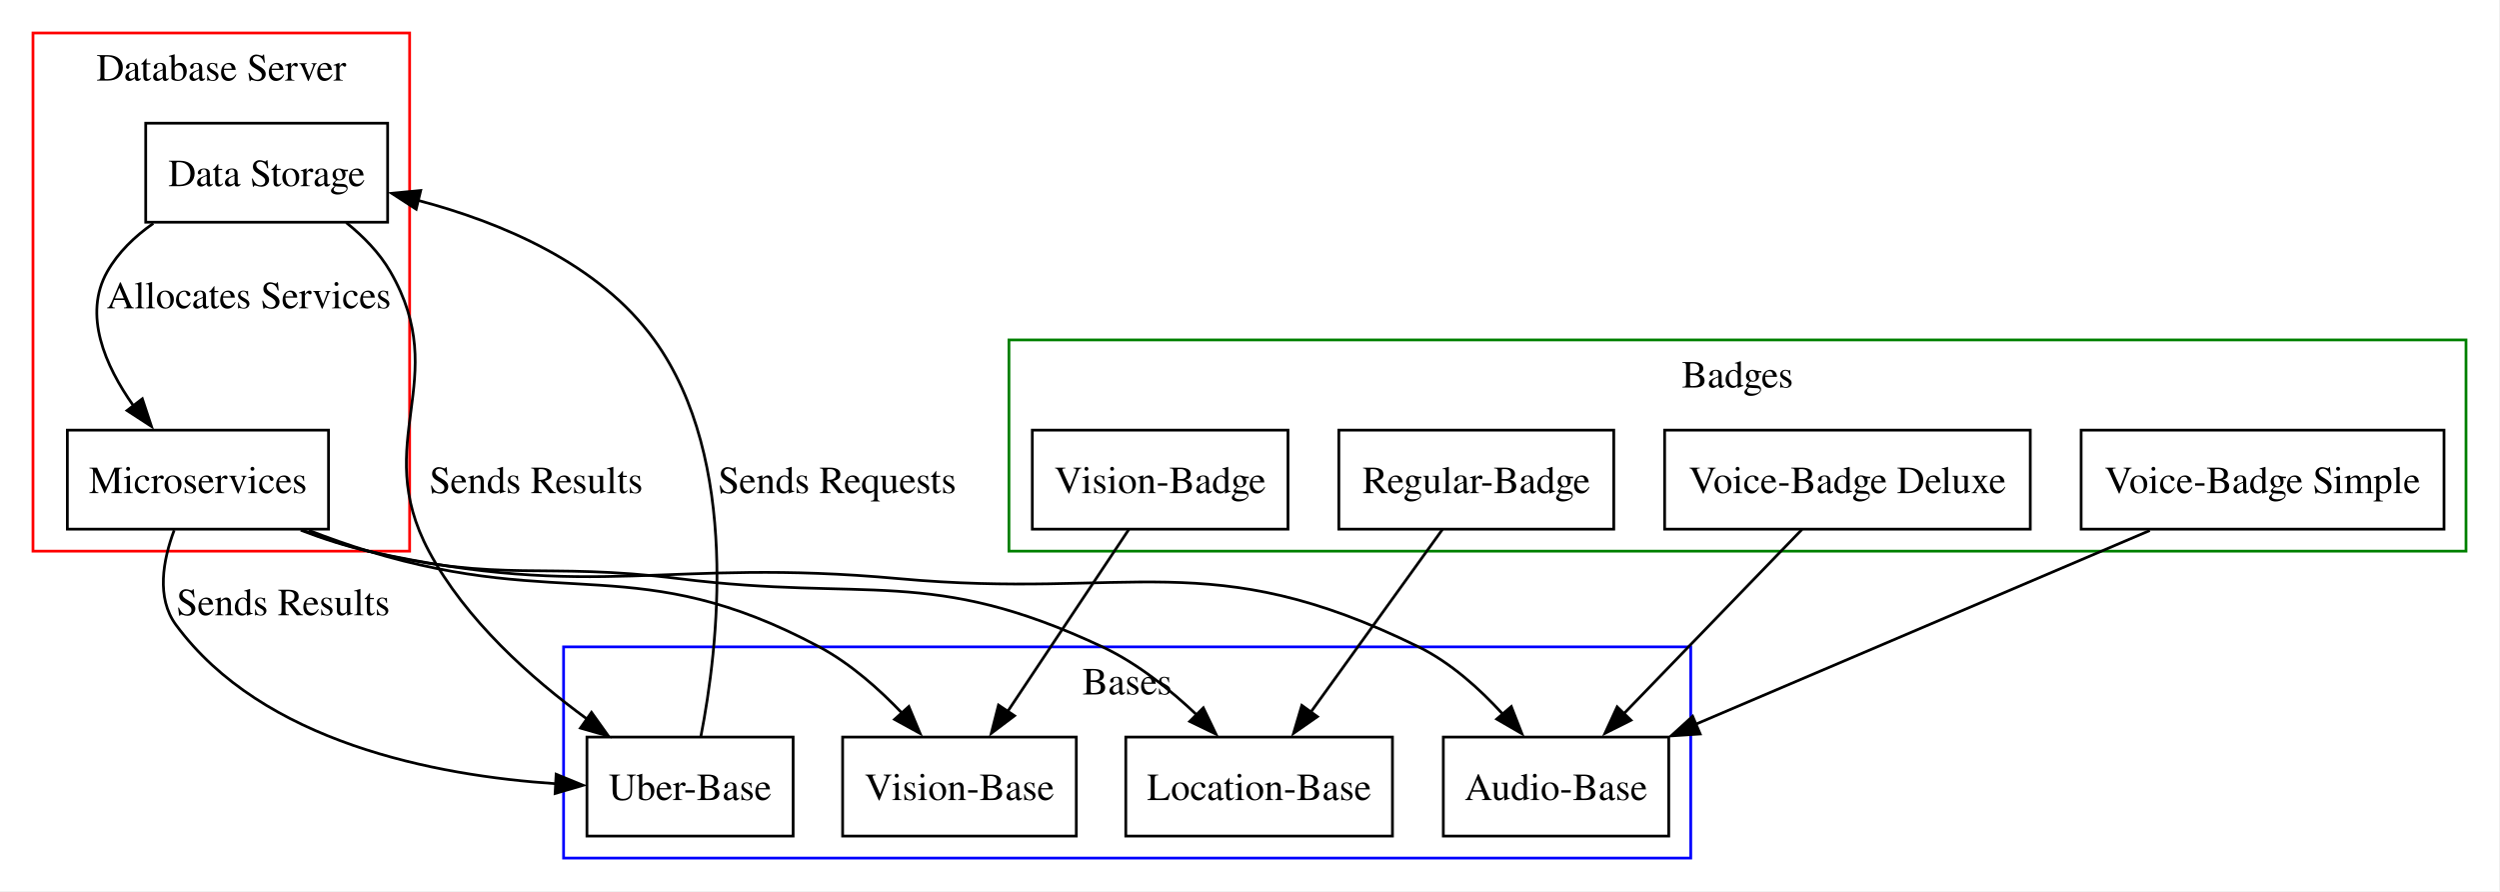
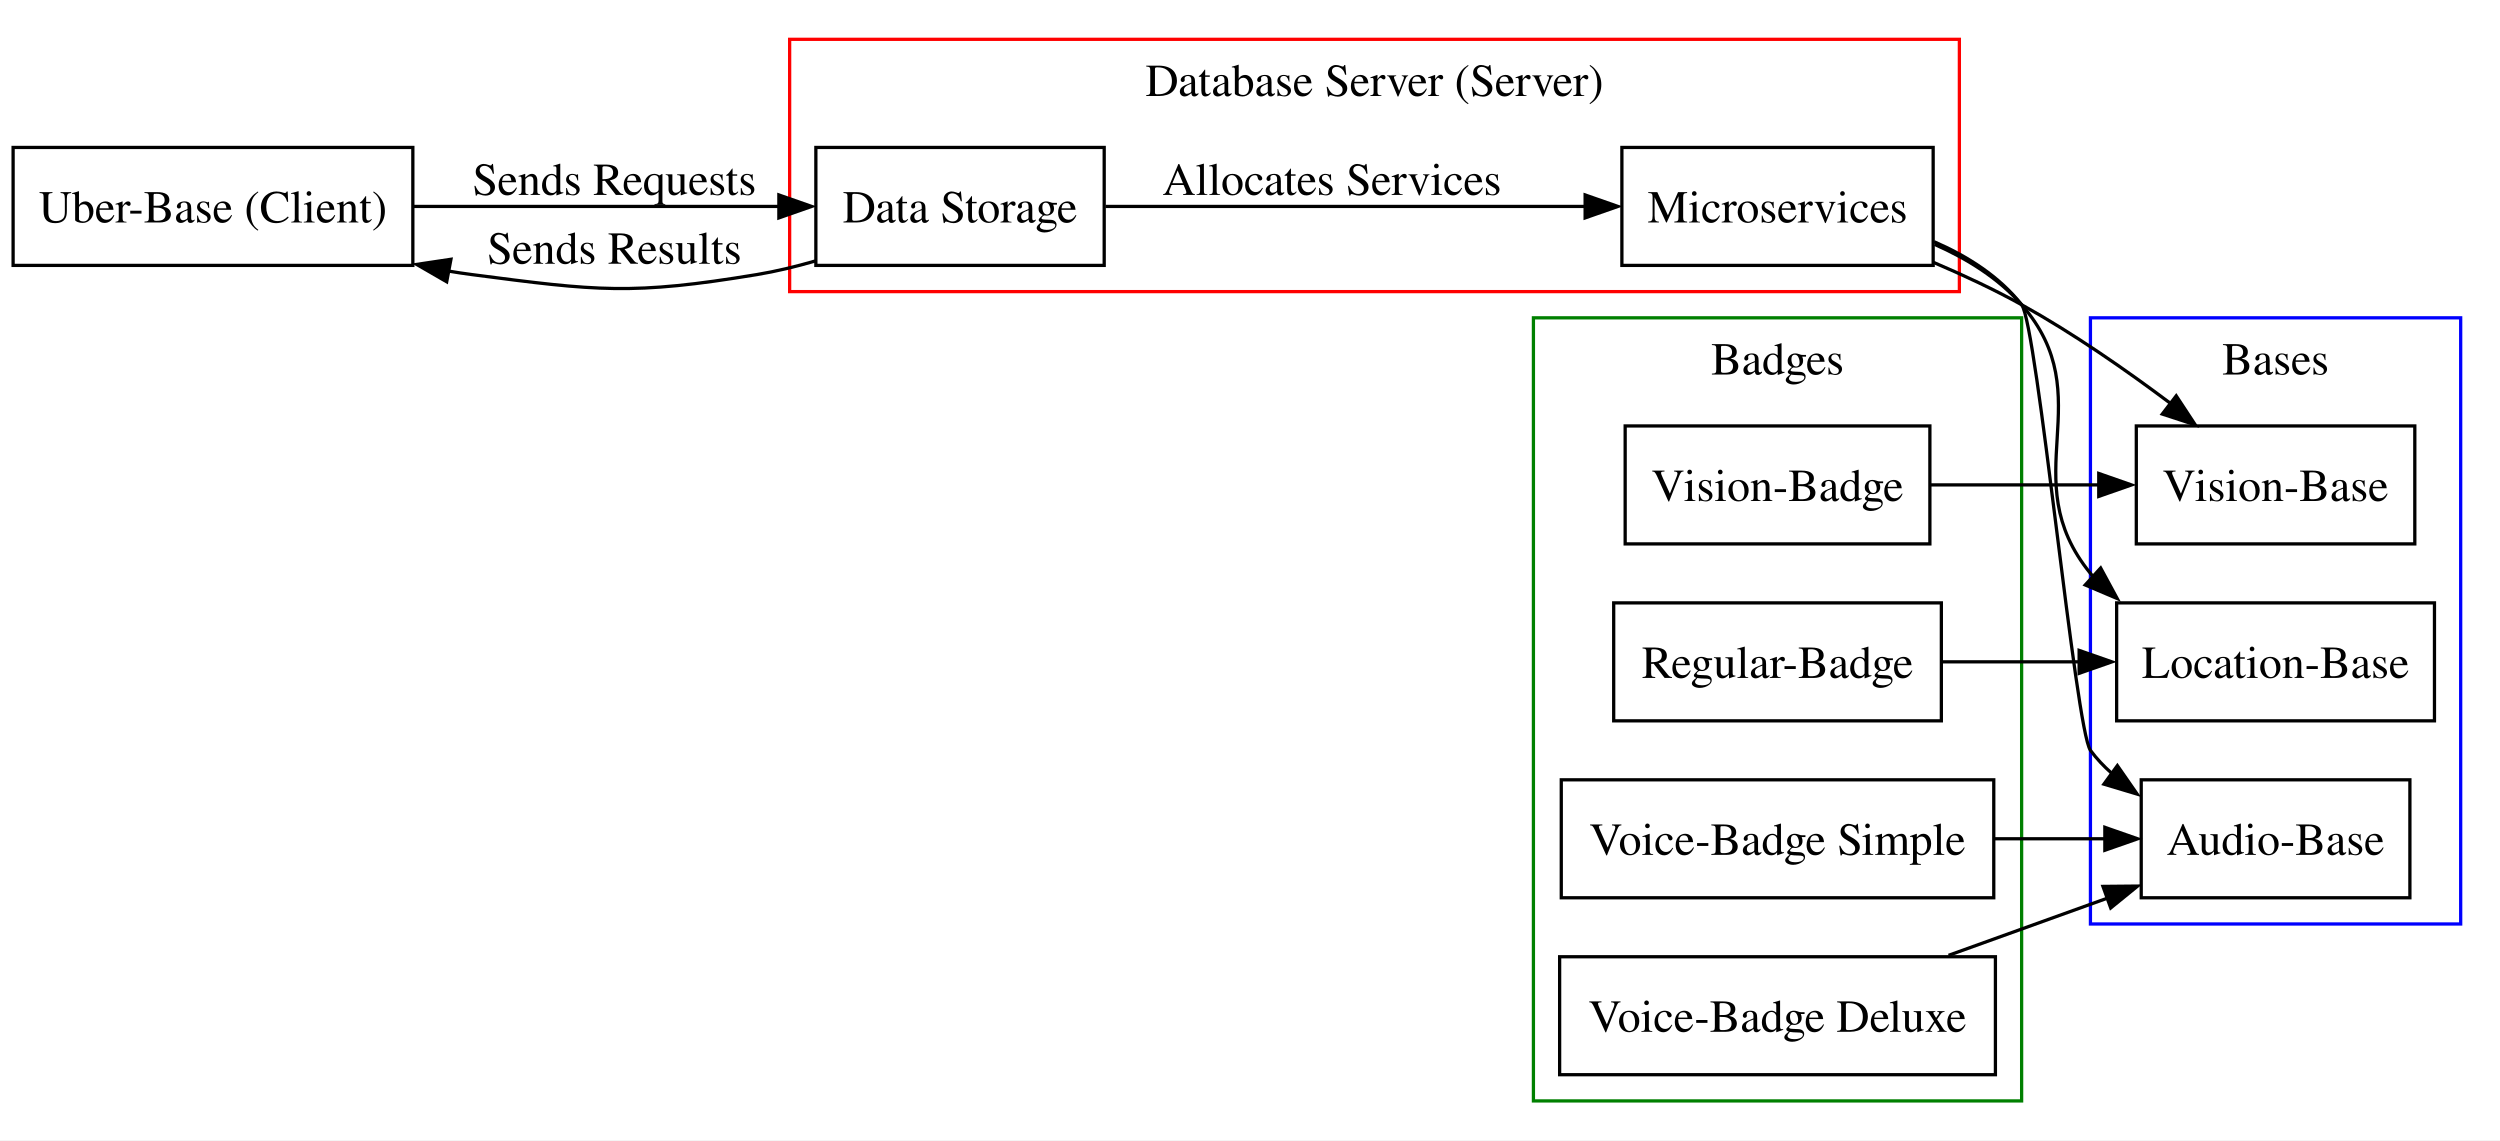
- <svg xmlns="http://www.w3.org/2000/svg" width="909pt" height="324pt" viewBox="0.00 0.00 909.00 324.00">
-   <g id="graph0" class="graph" transform="scale(1 1) rotate(0) translate(4 320)">
-     <polygon fill="white" stroke="none" points="-4,4 -4,-320 905,-320 905,4 -4,4" />
+ <svg xmlns="http://www.w3.org/2000/svg" width="763pt" height="348pt" viewBox="0.00 0.00 763.00 348.00">
+   <g id="graph0" class="graph" transform="scale(1 1) rotate(0) translate(4 344)">
+     <polygon fill="white" stroke="none" points="-4,4 -4,-344 759,-344 759,4 -4,4" />
    <g id="clust1" class="cluster">
-       <polygon fill="none" stroke="blue" points="201,-8 201,-84.8 611,-84.8 611,-8 201,-8" />
-       <text text-anchor="middle" x="406" y="-67.5" font-family="Times,serif" font-size="14.00">Bases</text>
+       <polygon fill="none" stroke="red" points="237,-255 237,-332 594,-332 594,-255 237,-255" />
+       <text text-anchor="middle" x="415.5" y="-314.7" font-family="Times,serif" font-size="14.00">Database Server (Server)</text>
    </g>
    <g id="clust2" class="cluster">
-       <polygon fill="none" stroke="green" points="363,-119.6 363,-196.4 893,-196.4 893,-119.6 363,-119.6" />
-       <text text-anchor="middle" x="628" y="-179.1" font-family="Times,serif" font-size="14.00">Badges</text>
+       <polygon fill="none" stroke="blue" points="634,-62 634,-247 747,-247 747,-62 634,-62" />
+       <text text-anchor="middle" x="690.5" y="-229.7" font-family="Times,serif" font-size="14.00">Bases</text>
    </g>
    <g id="clust3" class="cluster">
-       <polygon fill="none" stroke="red" points="8,-119.6 8,-308 145,-308 145,-119.6 8,-119.6" />
-       <text text-anchor="middle" x="76.5" y="-290.7" font-family="Times,serif" font-size="14.00">Database Server</text>
+       <polygon fill="none" stroke="green" points="464,-8 464,-247 613,-247 613,-8 464,-8" />
+       <text text-anchor="middle" x="538.5" y="-229.7" font-family="Times,serif" font-size="14.00">Badges</text>
    </g>
    <g id="node1" class="node">
-       <polygon fill="none" stroke="black" points="284.5,-52 209.5,-52 209.5,-16 284.5,-16 284.5,-52" />
-       <text text-anchor="middle" x="247" y="-29.1" font-family="Times,serif" font-size="14.00">Uber-Base</text>
+       <polygon fill="none" stroke="black" points="122,-299 0,-299 0,-263 122,-263 122,-299" />
+       <text text-anchor="middle" x="61" y="-276.1" font-family="Times,serif" font-size="14.00">Uber-Base (Client)</text>
+     </g>
+     <g id="node2" class="node">
+       <polygon fill="none" stroke="black" points="333,-299 245,-299 245,-263 333,-263 333,-299" />
+       <text text-anchor="middle" x="289" y="-276.1" font-family="Times,serif" font-size="14.00">Data Storage</text>
+     </g>
+     <g id="edge1" class="edge">
+       <path fill="none" stroke="black" d="M122.27,-281C157.07,-281 200.49,-281 234.15,-281" />
+       <polygon fill="black" stroke="black" points="233.71,-284.5 243.71,-281 233.71,-277.5 233.71,-284.5" />
+       <text text-anchor="middle" x="183.5" y="-284.5" font-family="Times,serif" font-size="14.00">Sends Requests</text>
+     </g>
+     <g id="edge2" class="edge">
+       <path fill="none" stroke="black" d="M244.8,-264.34C238.89,-262.63 232.85,-261.17 227,-260.2 188.85,-253.88 178.34,-255.18 140,-260.2 137.63,-260.51 135.23,-260.87 132.81,-261.28" />
+       <polygon fill="black" stroke="black" points="132.33,-258 123.16,-263.3 133.63,-264.87 132.33,-258" />
+       <text text-anchor="middle" x="183.5" y="-263.5" font-family="Times,serif" font-size="14.00">Sends Results</text>
+     </g>
+     <g id="node3" class="node">
+       <polygon fill="none" stroke="black" points="586,-299 491,-299 491,-263 586,-263 586,-299" />
+       <text text-anchor="middle" x="538.5" y="-276.1" font-family="Times,serif" font-size="14.00">Microservices</text>
+     </g>
+     <g id="edge3" class="edge">
+       <path fill="none" stroke="black" d="M333.39,-281C374.04,-281 435.05,-281 479.78,-281" />
+       <polygon fill="black" stroke="black" points="479.78,-284.5 489.78,-281 479.78,-277.5 479.78,-284.5" />
+       <text text-anchor="middle" x="402.5" y="-284.5" font-family="Times,serif" font-size="14.00">Allocates Services</text>
+     </g>
+     <g id="node4" class="node">
+       <polygon fill="none" stroke="black" points="733,-214 648,-214 648,-178 733,-178 733,-214" />
+       <text text-anchor="middle" x="690.5" y="-191.1" font-family="Times,serif" font-size="14.00">Vision-Base</text>
+     </g>
+     <g id="edge4" class="edge">
+       <path fill="none" stroke="black" d="M586.15,-263.9C595.24,-260.03 604.56,-255.67 613,-251 628.73,-242.29 645.06,-230.92 658.57,-220.78" />
+       <polygon fill="black" stroke="black" points="660.18,-223.19 666,-214.34 655.93,-217.63 660.18,-223.19" />
+     </g>
+     <g id="node5" class="node">
+       <polygon fill="none" stroke="black" points="731.5,-106 649.5,-106 649.5,-70 731.5,-70 731.5,-106" />
+       <text text-anchor="middle" x="690.5" y="-83.1" font-family="Times,serif" font-size="14.00">Audio-Base</text>
+     </g>
+     <g id="edge5" class="edge">
+       <path fill="none" stroke="black" d="M586.27,-270.23C596.43,-265.83 606.17,-259.65 613,-251 617.74,-245 629.46,-121.15 634,-115 635.88,-112.45 638.06,-110.14 640.46,-108.03" />
+       <polygon fill="black" stroke="black" points="642.22,-110.34 648.26,-101.64 638.11,-104.68 642.22,-110.34" />
+     </g>
+     <g id="node6" class="node">
+       <polygon fill="none" stroke="black" points="739,-160 642,-160 642,-124 739,-124 739,-160" />
+       <text text-anchor="middle" x="690.5" y="-137.1" font-family="Times,serif" font-size="14.00">Location-Base</text>
+     </g>
+     <g id="edge6" class="edge">
+       <path fill="none" stroke="black" d="M586.44,-269.41C596.35,-265.05 605.94,-259.1 613,-251 637.72,-222.64 610.22,-198.15 634,-169 634.41,-168.49 634.84,-168 635.27,-167.51" />
+       <polygon fill="black" stroke="black" points="637.12,-170.65 642.17,-161.33 632.41,-165.47 637.12,-170.65" />
+     </g>
+     <g id="node7" class="node">
+       <polygon fill="none" stroke="black" points="585,-214 492,-214 492,-178 585,-178 585,-214" />
+       <text text-anchor="middle" x="538.5" y="-191.1" font-family="Times,serif" font-size="14.00">Vision-Badge</text>
+     </g>
+     <g id="edge7" class="edge">
+       <path fill="none" stroke="black" d="M585.32,-196C601.58,-196 620,-196 636.78,-196" />
+       <polygon fill="black" stroke="black" points="636.54,-199.5 646.54,-196 636.54,-192.5 636.54,-199.5" />
+     </g>
+     <g id="node8" class="node">
+       <polygon fill="none" stroke="black" points="605,-52 472,-52 472,-16 605,-16 605,-52" />
+       <text text-anchor="middle" x="538.5" y="-29.1" font-family="Times,serif" font-size="14.00">Voice-Badge Deluxe</text>
+     </g>
+     <g id="edge8" class="edge">
+       <path fill="none" stroke="black" d="M590.7,-52.43C606.44,-58.1 623.73,-64.32 639.39,-69.96" />
+       <polygon fill="black" stroke="black" points="637.82,-73.47 648.41,-73.57 640.19,-66.89 637.82,-73.47" />
    </g>
    <g id="node9" class="node">
-       <polygon fill="none" stroke="black" points="137,-275.2 49,-275.2 49,-239.2 137,-239.2 137,-275.2" />
-       <text text-anchor="middle" x="93" y="-252.3" font-family="Times,serif" font-size="14.00">Data Storage</text>
-     </g>
-     <g id="edge1" class="edge">
-       <path fill="none" stroke="black" d="M250.94,-52.26C257.15,-84.09 265.5,-152.74 234,-196.4 213.96,-224.18 178.39,-239.14 147.99,-247.15" />
-       <polygon fill="black" stroke="black" points="147.38,-243.94 138.49,-249.71 149.03,-250.74 147.38,-243.94" />
-       <text text-anchor="middle" x="300.5" y="-140.7" font-family="Times,serif" font-size="14.00">Sends Requests</text>
-     </g>
-     <g id="node2" class="node">
-       <polygon fill="none" stroke="black" points="387.5,-52 302.5,-52 302.5,-16 387.5,-16 387.5,-52" />
-       <text text-anchor="middle" x="345" y="-29.1" font-family="Times,serif" font-size="14.00">Vision-Base</text>
-     </g>
-     <g id="node3" class="node">
-       <polygon fill="none" stroke="black" points="603,-52 521,-52 521,-16 603,-16 603,-52" />
-       <text text-anchor="middle" x="562" y="-29.1" font-family="Times,serif" font-size="14.00">Audio-Base</text>
-     </g>
-     <g id="node4" class="node">
-       <polygon fill="none" stroke="black" points="502.5,-52 405.5,-52 405.5,-16 502.5,-16 502.5,-52" />
-       <text text-anchor="middle" x="454" y="-29.1" font-family="Times,serif" font-size="14.00">Location-Base</text>
-     </g>
-     <g id="node5" class="node">
-       <polygon fill="none" stroke="black" points="464.5,-163.6 371.5,-163.6 371.5,-127.6 464.5,-127.6 464.5,-163.6" />
-       <text text-anchor="middle" x="418" y="-140.7" font-family="Times,serif" font-size="14.00">Vision-Badge</text>
-     </g>
-     <g id="edge8" class="edge">
-       <path fill="none" stroke="black" d="M406.59,-127.47C394.82,-109.8 376.31,-82 362.65,-61.49" />
-       <polygon fill="black" stroke="black" points="365.02,-59.75 356.57,-53.37 359.2,-63.63 365.02,-59.75" />
-     </g>
-     <g id="node6" class="node">
-       <polygon fill="none" stroke="black" points="734.5,-163.6 601.5,-163.6 601.5,-127.6 734.5,-127.6 734.5,-163.6" />
-       <text text-anchor="middle" x="668" y="-140.7" font-family="Times,serif" font-size="14.00">Voice-Badge Deluxe</text>
+       <polygon fill="none" stroke="black" points="604.5,-106 472.5,-106 472.5,-70 604.5,-70 604.5,-106" />
+       <text text-anchor="middle" x="538.5" y="-83.1" font-family="Times,serif" font-size="14.00">Voice-Badge Simple</text>
    </g>
    <g id="edge9" class="edge">
-       <path fill="none" stroke="black" d="M651.44,-127.47C633.96,-109.4 606.24,-80.74 586.29,-60.11" />
-       <polygon fill="black" stroke="black" points="589.26,-58.12 579.8,-53.37 584.23,-62.99 589.26,-58.12" />
+       <path fill="none" stroke="black" d="M604.86,-88C616.11,-88 627.65,-88 638.45,-88" />
+       <polygon fill="black" stroke="black" points="638.4,-91.5 648.4,-88 638.4,-84.5 638.4,-91.5" />
    </g>
-     <g id="node7" class="node">
-       <polygon fill="none" stroke="black" points="885,-163.6 753,-163.6 753,-127.6 885,-127.6 885,-163.6" />
-       <text text-anchor="middle" x="819" y="-140.7" font-family="Times,serif" font-size="14.00">Voice-Badge Simple</text>
+     <g id="node10" class="node">
+       <polygon fill="none" stroke="black" points="588.5,-160 488.5,-160 488.5,-124 588.5,-124 588.5,-160" />
+       <text text-anchor="middle" x="538.5" y="-137.1" font-family="Times,serif" font-size="14.00">Regular-Badge</text>
    </g>
    <g id="edge10" class="edge">
-       <path fill="none" stroke="black" d="M777.99,-127.11C733.14,-107.99 661.21,-77.31 612.81,-56.67" />
-       <polygon fill="black" stroke="black" points="614.43,-53.13 603.86,-52.43 611.69,-59.57 614.43,-53.13" />
-     </g>
-     <g id="node8" class="node">
-       <polygon fill="none" stroke="black" points="583,-163.6 483,-163.6 483,-127.6 583,-127.6 583,-163.6" />
-       <text text-anchor="middle" x="533" y="-140.7" font-family="Times,serif" font-size="14.00">Regular-Badge</text>
-     </g>
-     <g id="edge11" class="edge">
-       <path fill="none" stroke="black" d="M520.66,-127.47C507.86,-109.72 487.7,-81.75 472.9,-61.21" />
-       <polygon fill="black" stroke="black" points="475.2,-59.43 466.52,-53.37 469.53,-63.53 475.2,-59.43" />
-     </g>
-     <g id="edge2" class="edge">
-       <path fill="none" stroke="black" d="M121.95,-239.04C128.16,-234.05 134.04,-228.06 138,-221.2 160.78,-181.72 130.54,-159.82 152,-119.6 165.31,-94.65 189.07,-73.49 209.5,-58.58" />
-       <polygon fill="black" stroke="black" points="211.15,-60.99 217.31,-52.37 207.12,-55.27 211.15,-60.99" />
-       <text text-anchor="middle" x="191" y="-140.7" font-family="Times,serif" font-size="14.00">Sends Results</text>
-     </g>
-     <g id="node10" class="node">
-       <polygon fill="none" stroke="black" points="115.5,-163.6 20.5,-163.6 20.5,-127.6 115.5,-127.6 115.5,-163.6" />
-       <text text-anchor="middle" x="68" y="-140.7" font-family="Times,serif" font-size="14.00">Microservices</text>
-     </g>
-     <g id="edge3" class="edge">
-       <path fill="none" stroke="black" d="M51.76,-238.77C45.04,-234.07 38.99,-228.27 35,-221.2 26.18,-205.57 34.17,-187.14 44.5,-172.51" />
-       <polygon fill="black" stroke="black" points="47.77,-175 51.1,-164.95 42.22,-170.73 47.77,-175" />
-       <text text-anchor="middle" x="86.5" y="-207.9" font-family="Times,serif" font-size="14.00">Allocates Services</text>
-     </g>
-     <g id="edge4" class="edge">
-       <path fill="none" stroke="black" d="M59.35,-127.21C55.29,-116.35 52.76,-102.61 60,-92.8 91.52,-50.07 154.23,-37.97 198.31,-35.03" />
-       <polygon fill="black" stroke="black" points="198.29,-38.48 208.09,-34.46 197.92,-31.49 198.29,-38.48" />
-       <text text-anchor="middle" x="99" y="-96.3" font-family="Times,serif" font-size="14.00">Sends Results</text>
-     </g>
-     <g id="edge5" class="edge">
-       <path fill="none" stroke="black" d="M108.32,-127.16C115.47,-124.41 122.9,-121.77 130,-119.6 201.27,-97.85 228.3,-119.95 294,-84.8 305.36,-78.72 315.92,-69.35 324.44,-60.37" />
-       <polygon fill="black" stroke="black" points="326.58,-63.11 330.67,-53.33 321.38,-58.43 326.58,-63.11" />
-     </g>
-     <g id="edge6" class="edge">
-       <path fill="none" stroke="black" d="M105.4,-127.22C113.37,-124.17 121.84,-121.4 130,-119.6 213.87,-101.06 237.46,-117.42 323,-109.6 407.37,-101.89 435.97,-122.18 512,-84.8 523.62,-79.09 534.16,-69.61 542.54,-60.44" />
-       <polygon fill="black" stroke="black" points="545.73,-63.1 549.59,-53.23 540.42,-58.54 545.73,-63.1" />
-     </g>
-     <g id="edge7" class="edge">
-       <path fill="none" stroke="black" d="M106.12,-127.19C113.89,-124.23 122.1,-121.5 130,-119.6 179.02,-107.82 192.97,-115.83 243,-109.6 311.79,-101.03 334.24,-114.26 397,-84.8 409.82,-78.78 421.96,-69 431.71,-59.69" />
-       <polygon fill="black" stroke="black" points="433.71,-62.63 438.3,-53.08 428.76,-57.69 433.71,-62.63" />
+       <path fill="none" stroke="black" d="M588.62,-142C602.03,-142 616.71,-142 630.61,-142" />
+       <polygon fill="black" stroke="black" points="630.55,-145.5 640.55,-142 630.55,-138.5 630.55,-145.5" />
    </g>
  </g>
</svg>
